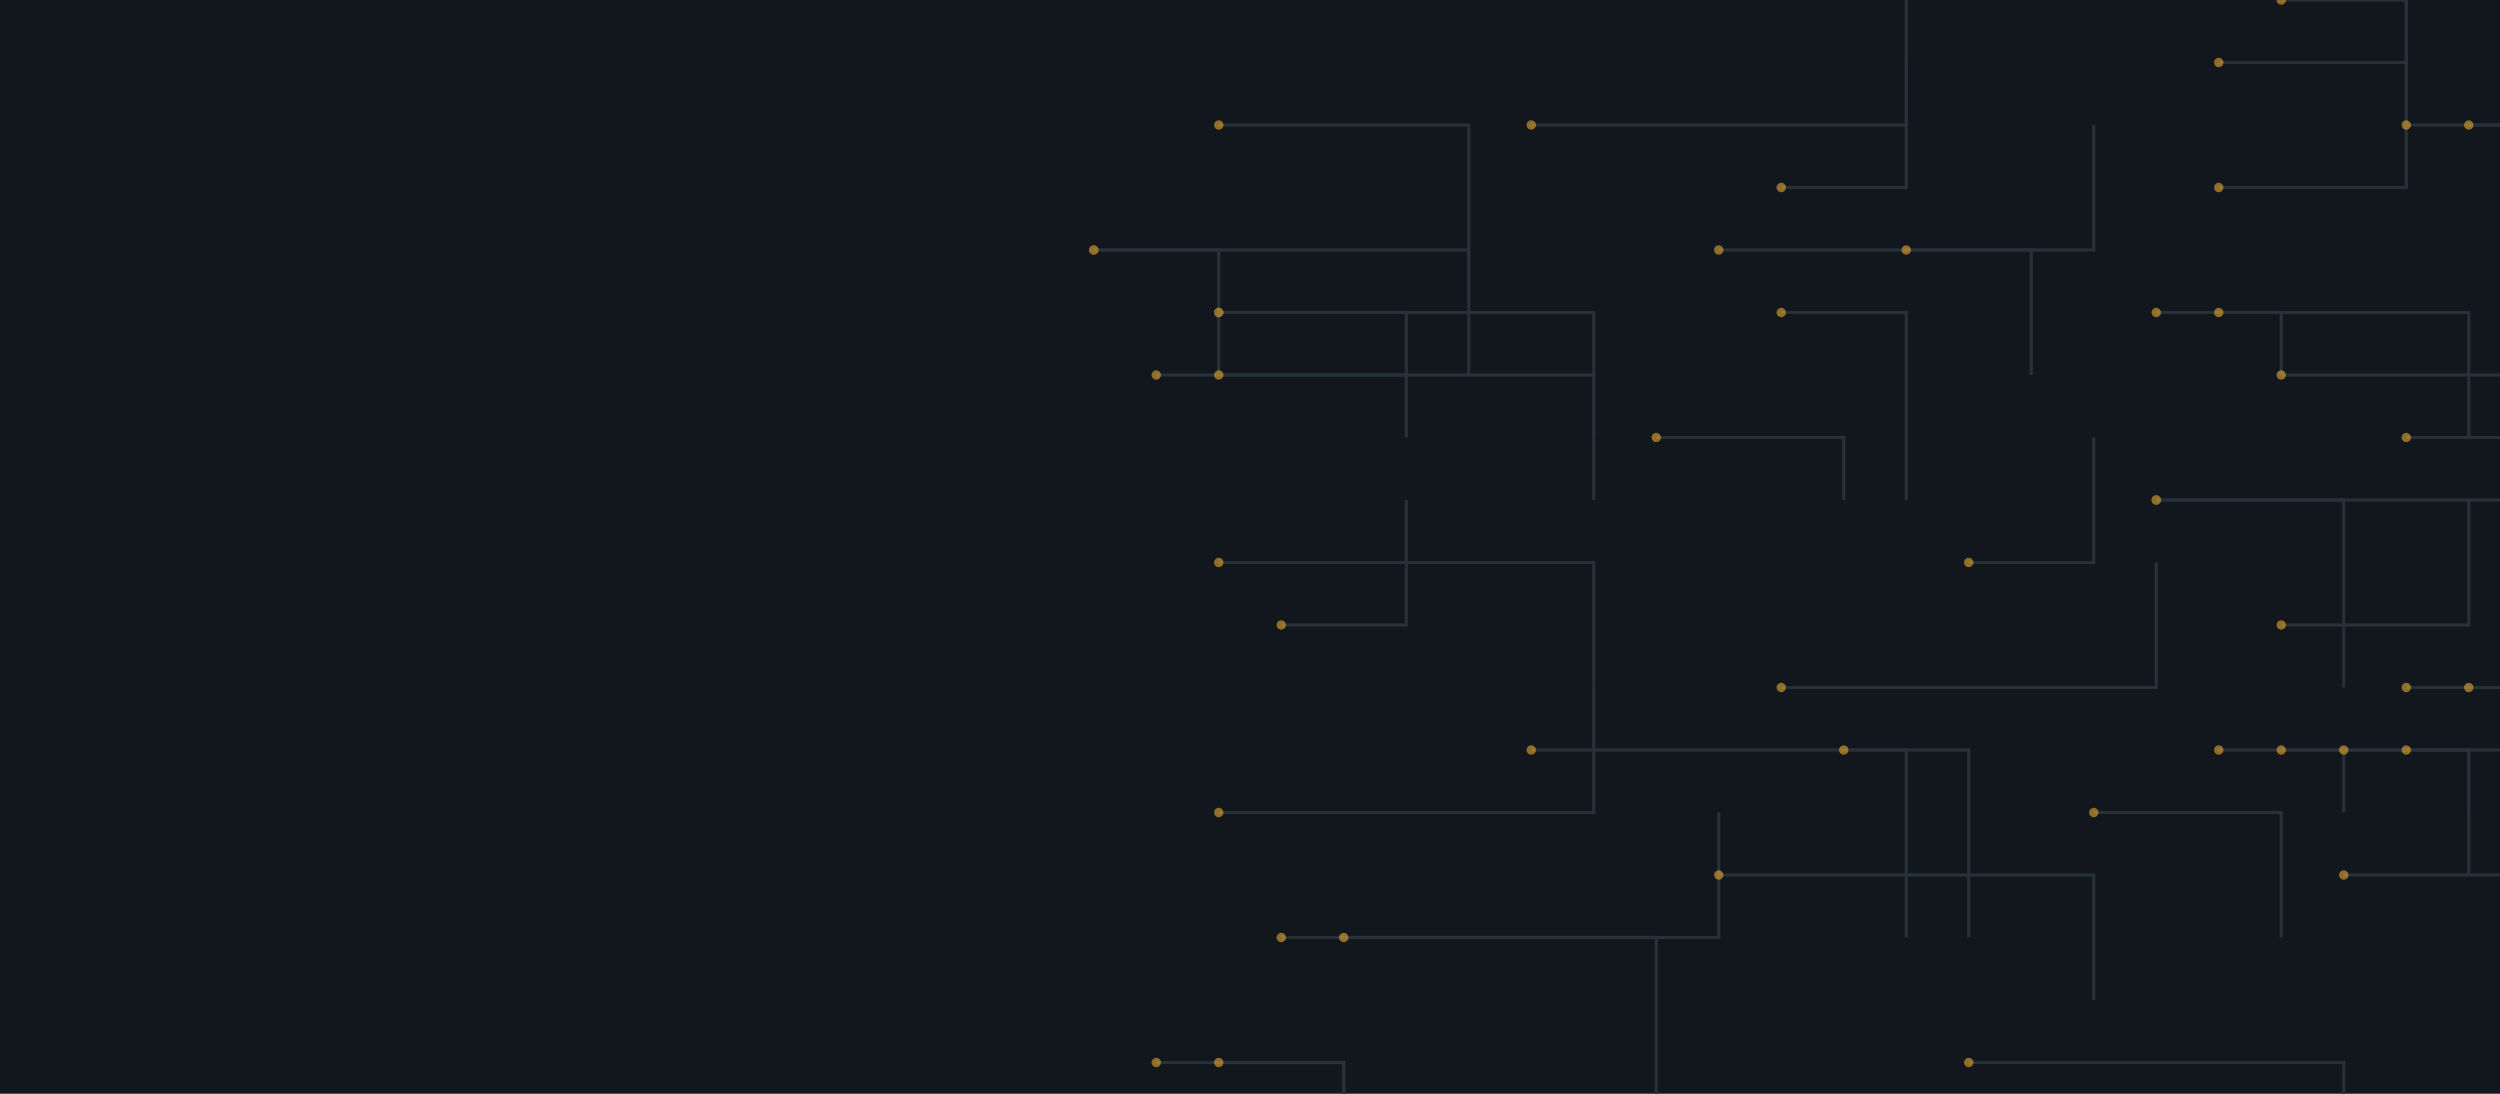
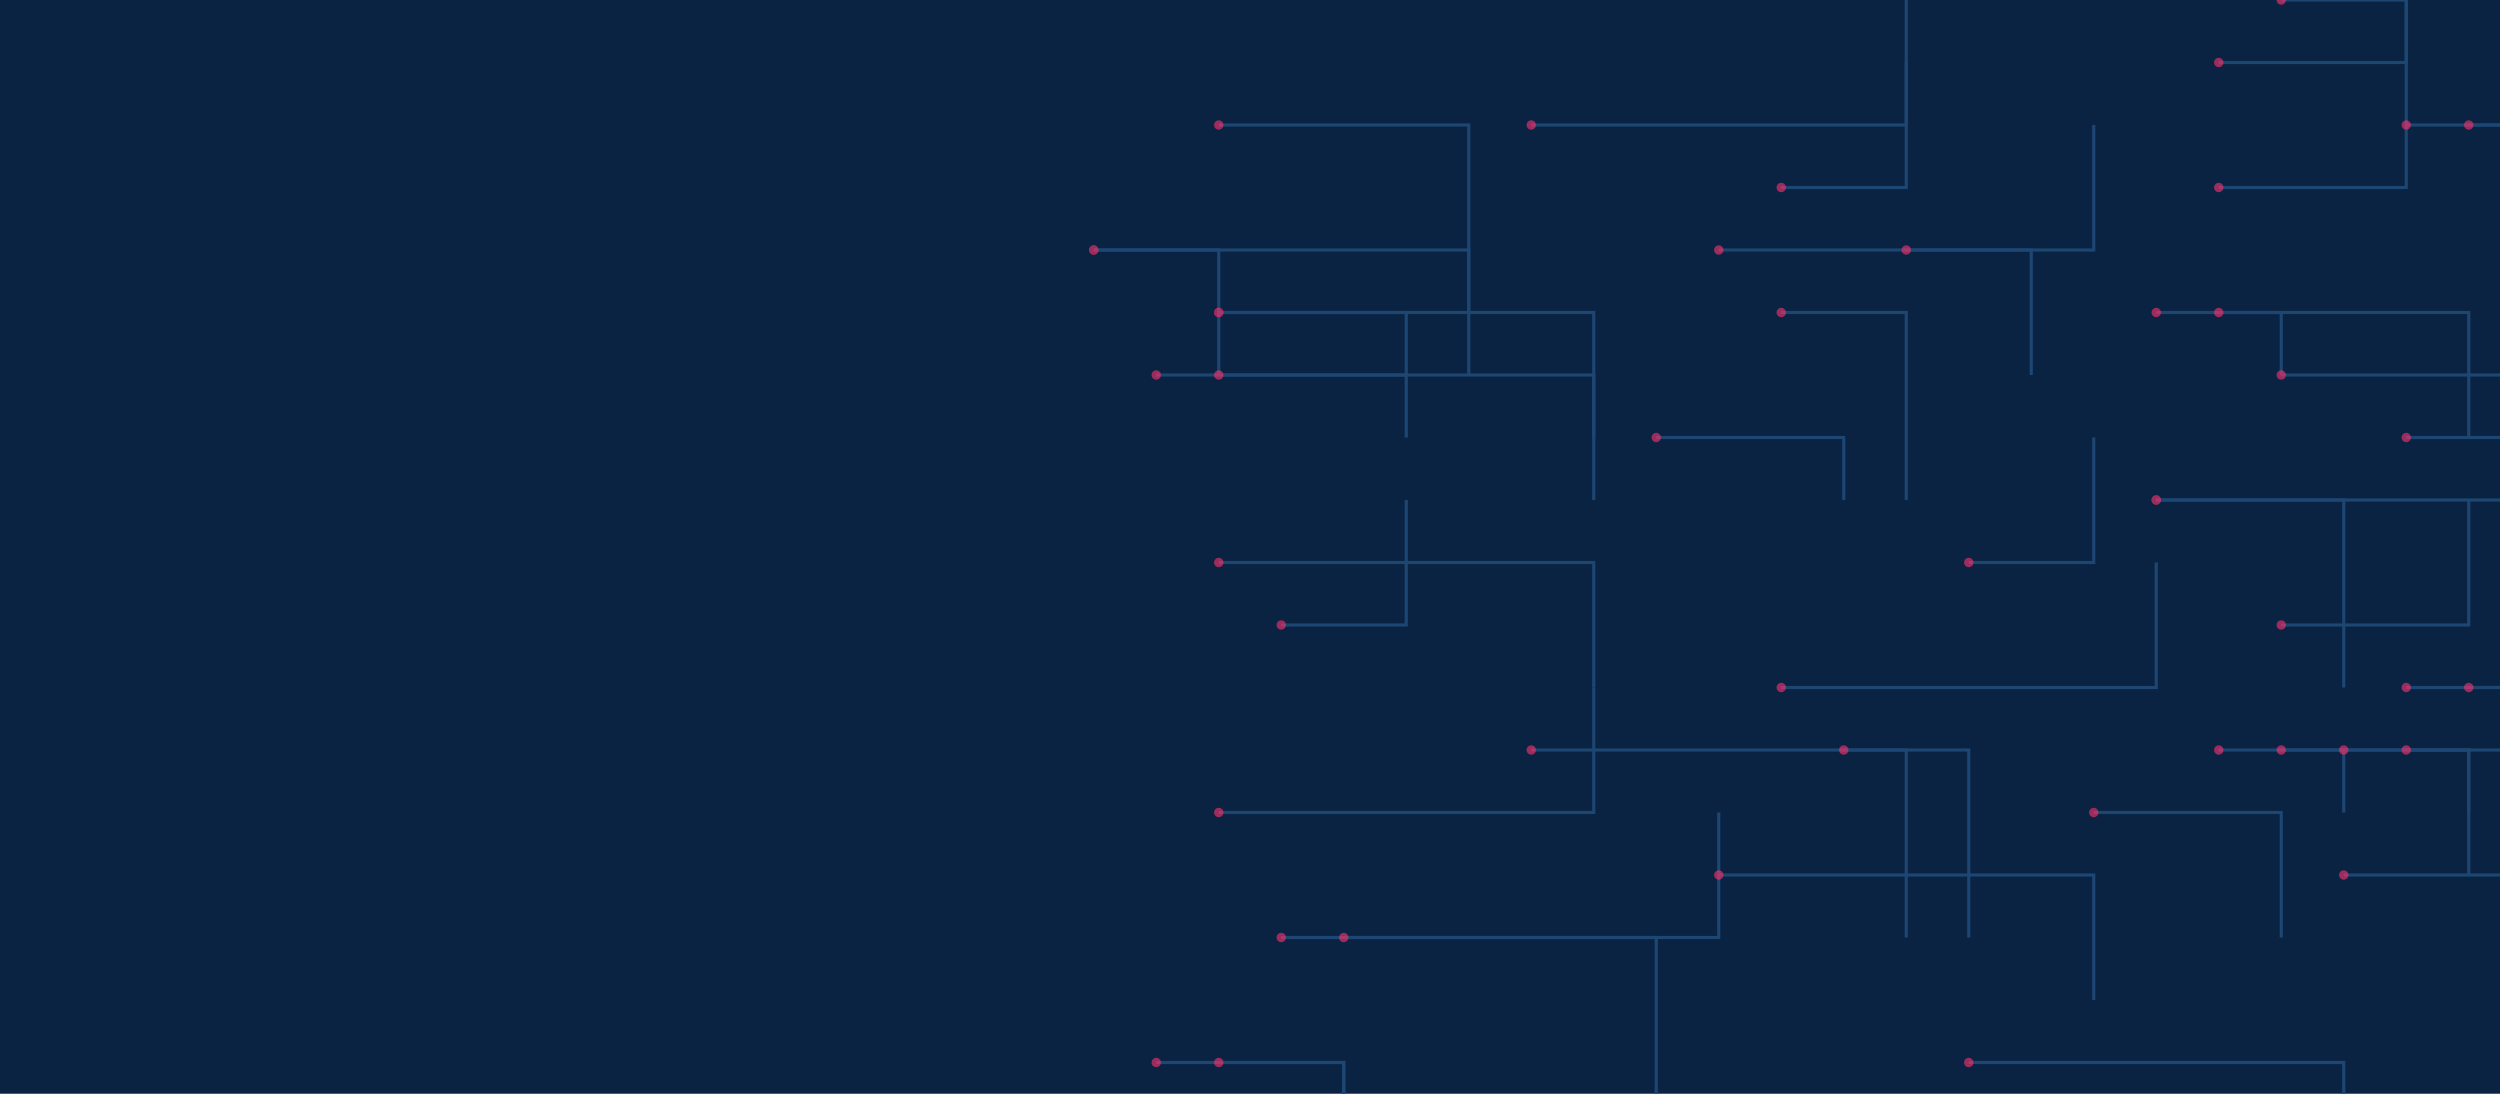
<svg xmlns="http://www.w3.org/2000/svg" viewBox="0 0 1600 700" preserveAspectRatio="xMidYMid slice">
-   <rect width="1600" height="700" fill="#11171c" />
-   <g stroke="#26313a" stroke-width="2" fill="none">
+   <rect width="1600" height="700" fill="#0a2342" />
+   <g stroke="#1d4673" stroke-width="2" fill="none">
    <path d="M1100 160h240v-80" />
    <path d="M780 680h80v80" />
    <path d="M1420 40h120v-80" />
    <path d="M780 520h240v-80" />
    <path d="M980 80h240v-80" />
    <path d="M1420 120h120v-80" />
    <path d="M1420 480h80v40" />
    <path d="M740 680h120v80" />
    <path d="M1220 160h80v80" />
    <path d="M1380 200h80v40" />
    <path d="M1140 120h80v-80" />
    <path d="M1460 240h240v120" />
    <path d="M1100 560h240v80" />
    <path d="M1060 280h120v40" />
    <path d="M780 360h240v80" />
    <path d="M1260 360h80v-80" />
    <path d="M1340 520h120v80" />
    <path d="M860 600h240v-80" />
    <path d="M1540 80h160v80" />
    <path d="M1580 440h240v120" />
    <path d="M780 80h160v120" />
    <path d="M1580 80h80v80" />
    <path d="M1500 560h160v120" />
    <path d="M1540 440h80v120" />
    <path d="M1140 200h80v120" />
    <path d="M740 240h160v40" />
    <path d="M980 480h240v120" />
    <path d="M780 200h240v120" />
    <path d="M1380 320h120v120" />
    <path d="M1380 320h240v80" />
    <path d="M1540 480h120v40" />
    <path d="M780 200h120v40" />
    <path d="M1540 280h80v120" />
    <path d="M1420 200h160v80" />
    <path d="M700 160h240v80" />
    <path d="M1460 400h120v-80" />
    <path d="M1260 680h240v120" />
    <path d="M1180 480h80v120" />
    <path d="M1500 480h80v40" />
    <path d="M780 240h240v40" />
    <path d="M820 400h80v-80" />
    <path d="M700 160h80v80" />
    <path d="M1460 0h80v40" />
    <path d="M1460 480h120v80" />
    <path d="M1140 440h240v-80" />
    <path d="M820 600h240v120" />
  </g>
-   <g fill="#fab432" opacity=".55">
+   <g fill="#ff316e" opacity=".6">
    <circle cx="1100" cy="160" r="3" />
    <circle cx="780" cy="680" r="3" />
    <circle cx="1420" cy="40" r="3" />
    <circle cx="780" cy="520" r="3" />
    <circle cx="980" cy="80" r="3" />
    <circle cx="1420" cy="120" r="3" />
    <circle cx="1420" cy="480" r="3" />
    <circle cx="740" cy="680" r="3" />
    <circle cx="1220" cy="160" r="3" />
    <circle cx="1380" cy="200" r="3" />
    <circle cx="1140" cy="120" r="3" />
    <circle cx="1460" cy="240" r="3" />
    <circle cx="1100" cy="560" r="3" />
    <circle cx="1060" cy="280" r="3" />
    <circle cx="780" cy="360" r="3" />
    <circle cx="1260" cy="360" r="3" />
    <circle cx="1340" cy="520" r="3" />
    <circle cx="860" cy="600" r="3" />
    <circle cx="1540" cy="80" r="3" />
    <circle cx="1580" cy="440" r="3" />
    <circle cx="780" cy="80" r="3" />
    <circle cx="1580" cy="80" r="3" />
    <circle cx="1500" cy="560" r="3" />
    <circle cx="1540" cy="440" r="3" />
    <circle cx="1140" cy="200" r="3" />
    <circle cx="740" cy="240" r="3" />
    <circle cx="980" cy="480" r="3" />
    <circle cx="780" cy="200" r="3" />
    <circle cx="1380" cy="320" r="3" />
    <circle cx="1380" cy="320" r="3" />
    <circle cx="1540" cy="480" r="3" />
    <circle cx="780" cy="200" r="3" />
    <circle cx="1540" cy="280" r="3" />
    <circle cx="1420" cy="200" r="3" />
    <circle cx="700" cy="160" r="3" />
    <circle cx="1460" cy="400" r="3" />
    <circle cx="1260" cy="680" r="3" />
    <circle cx="1180" cy="480" r="3" />
    <circle cx="1500" cy="480" r="3" />
    <circle cx="780" cy="240" r="3" />
    <circle cx="820" cy="400" r="3" />
    <circle cx="700" cy="160" r="3" />
    <circle cx="1460" cy="0" r="3" />
    <circle cx="1460" cy="480" r="3" />
    <circle cx="1140" cy="440" r="3" />
    <circle cx="820" cy="600" r="3" />
  </g>
</svg>
